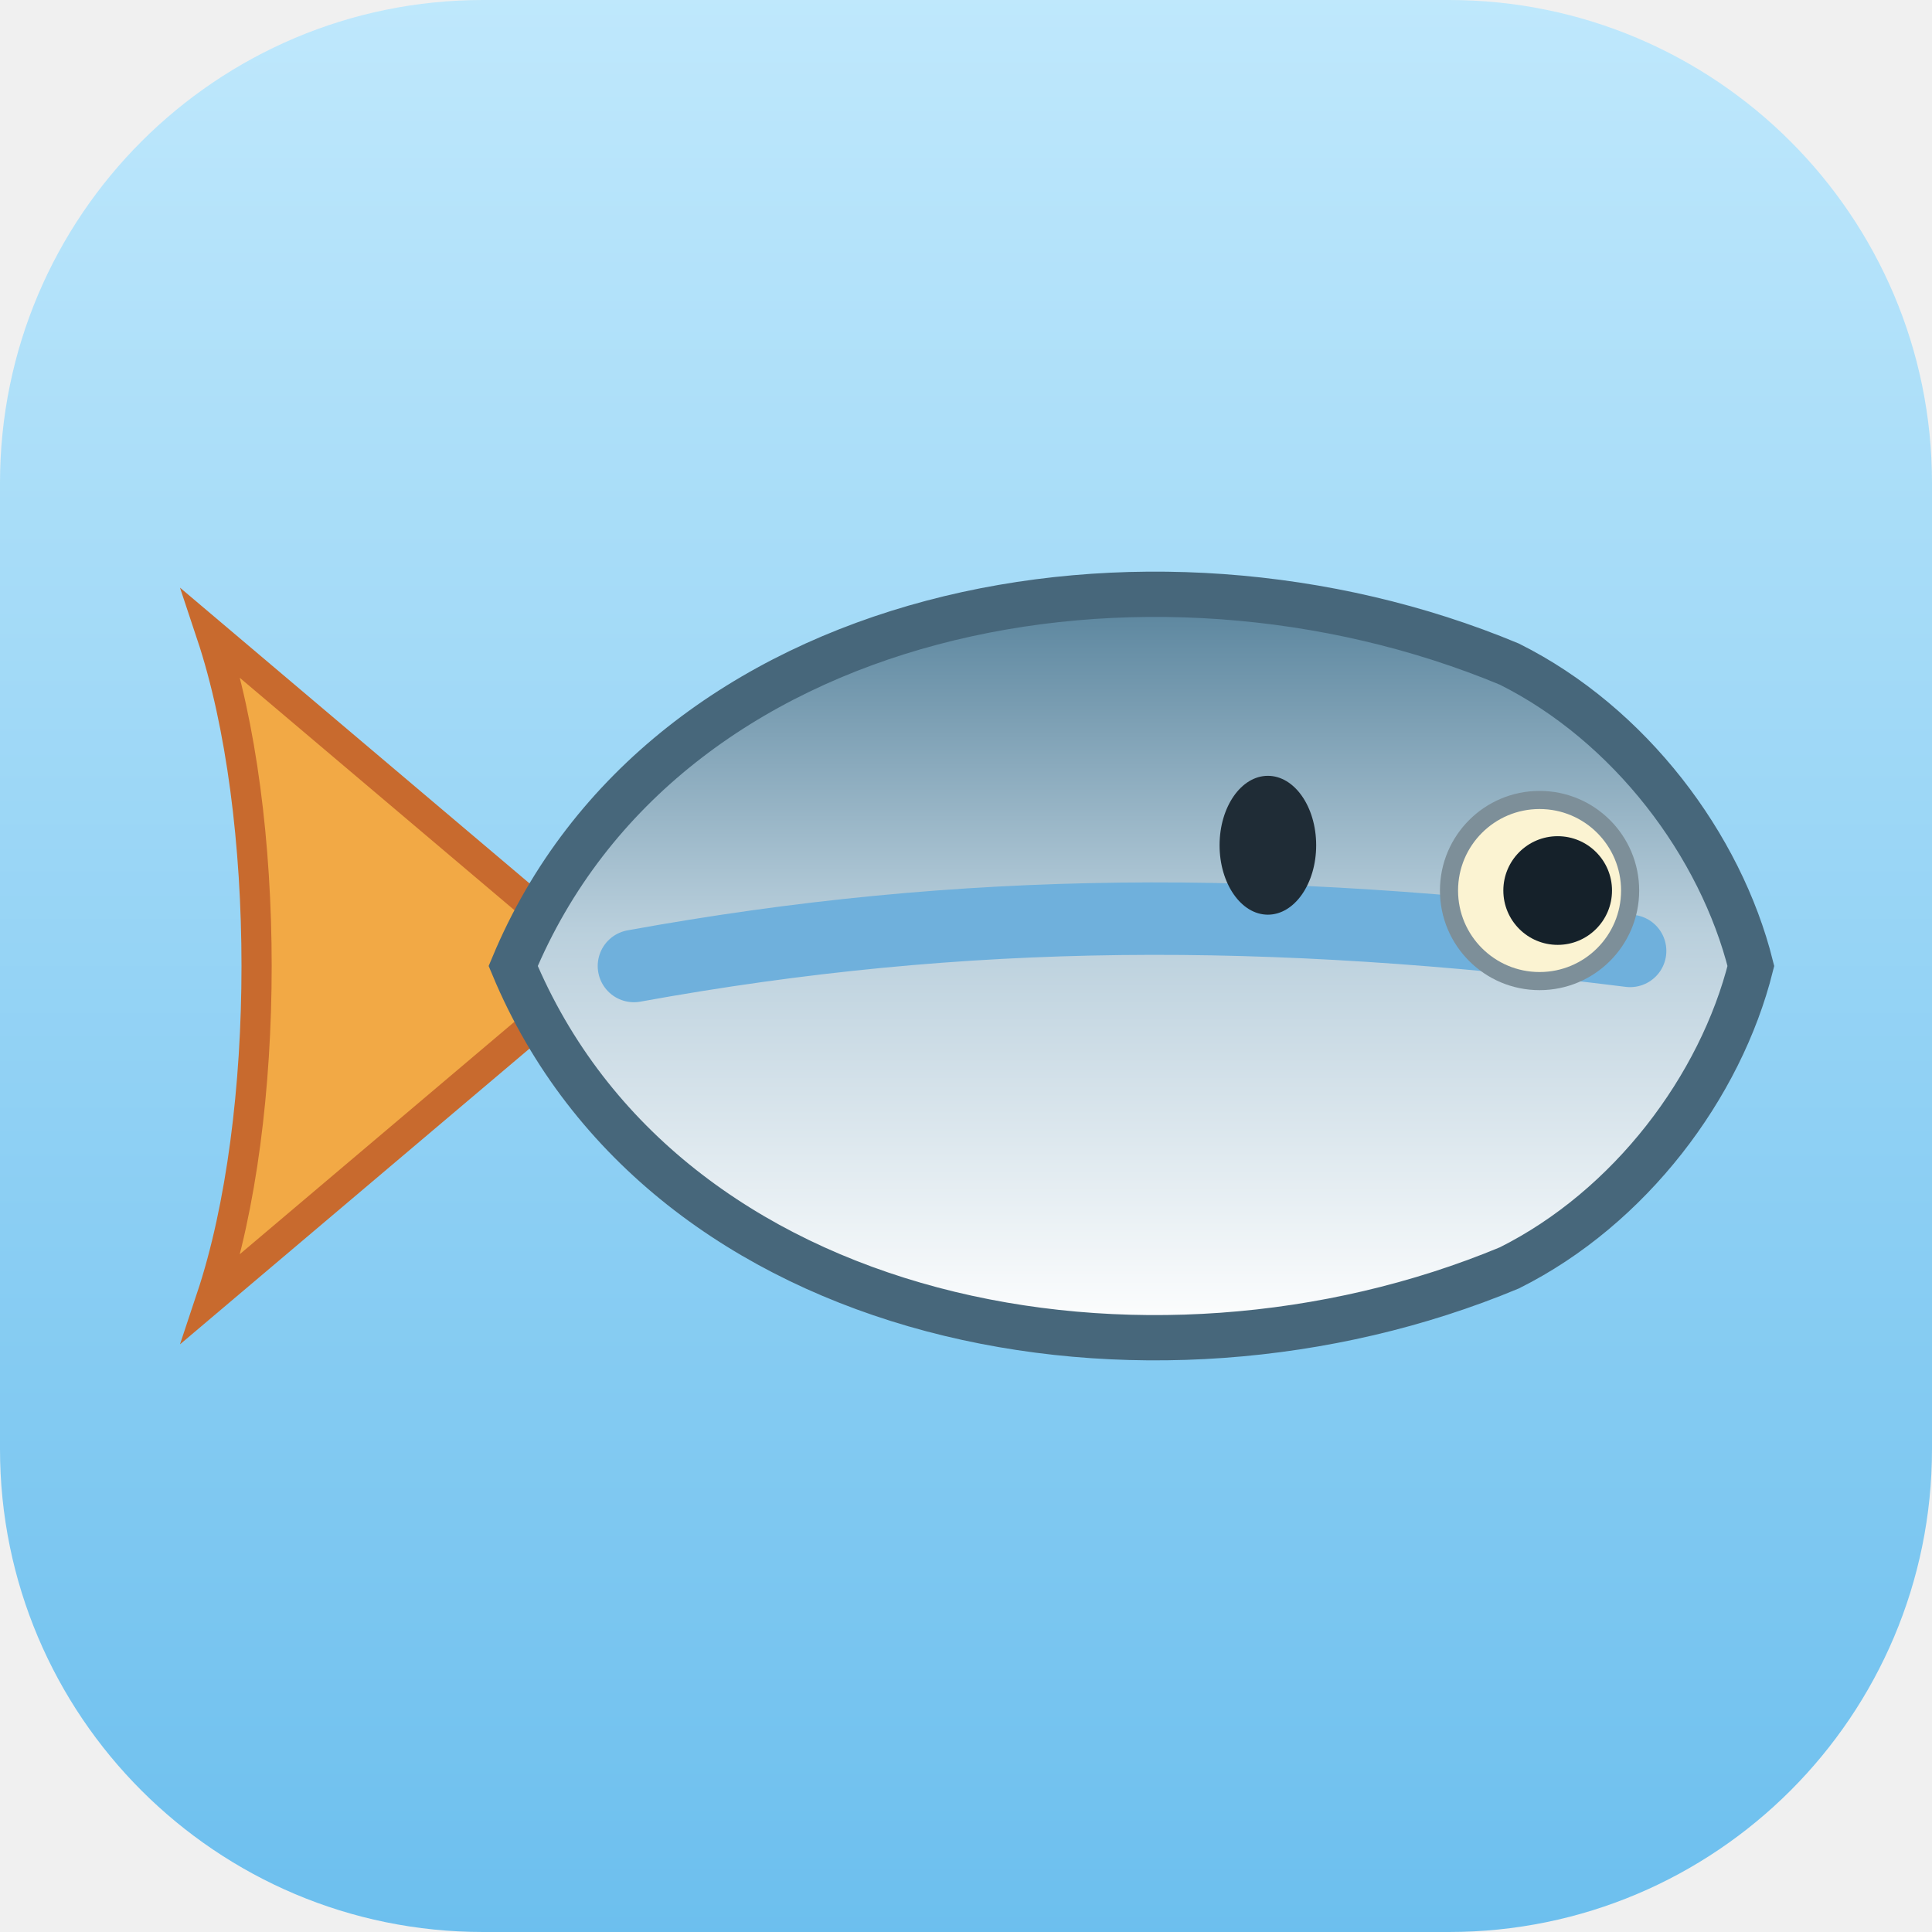
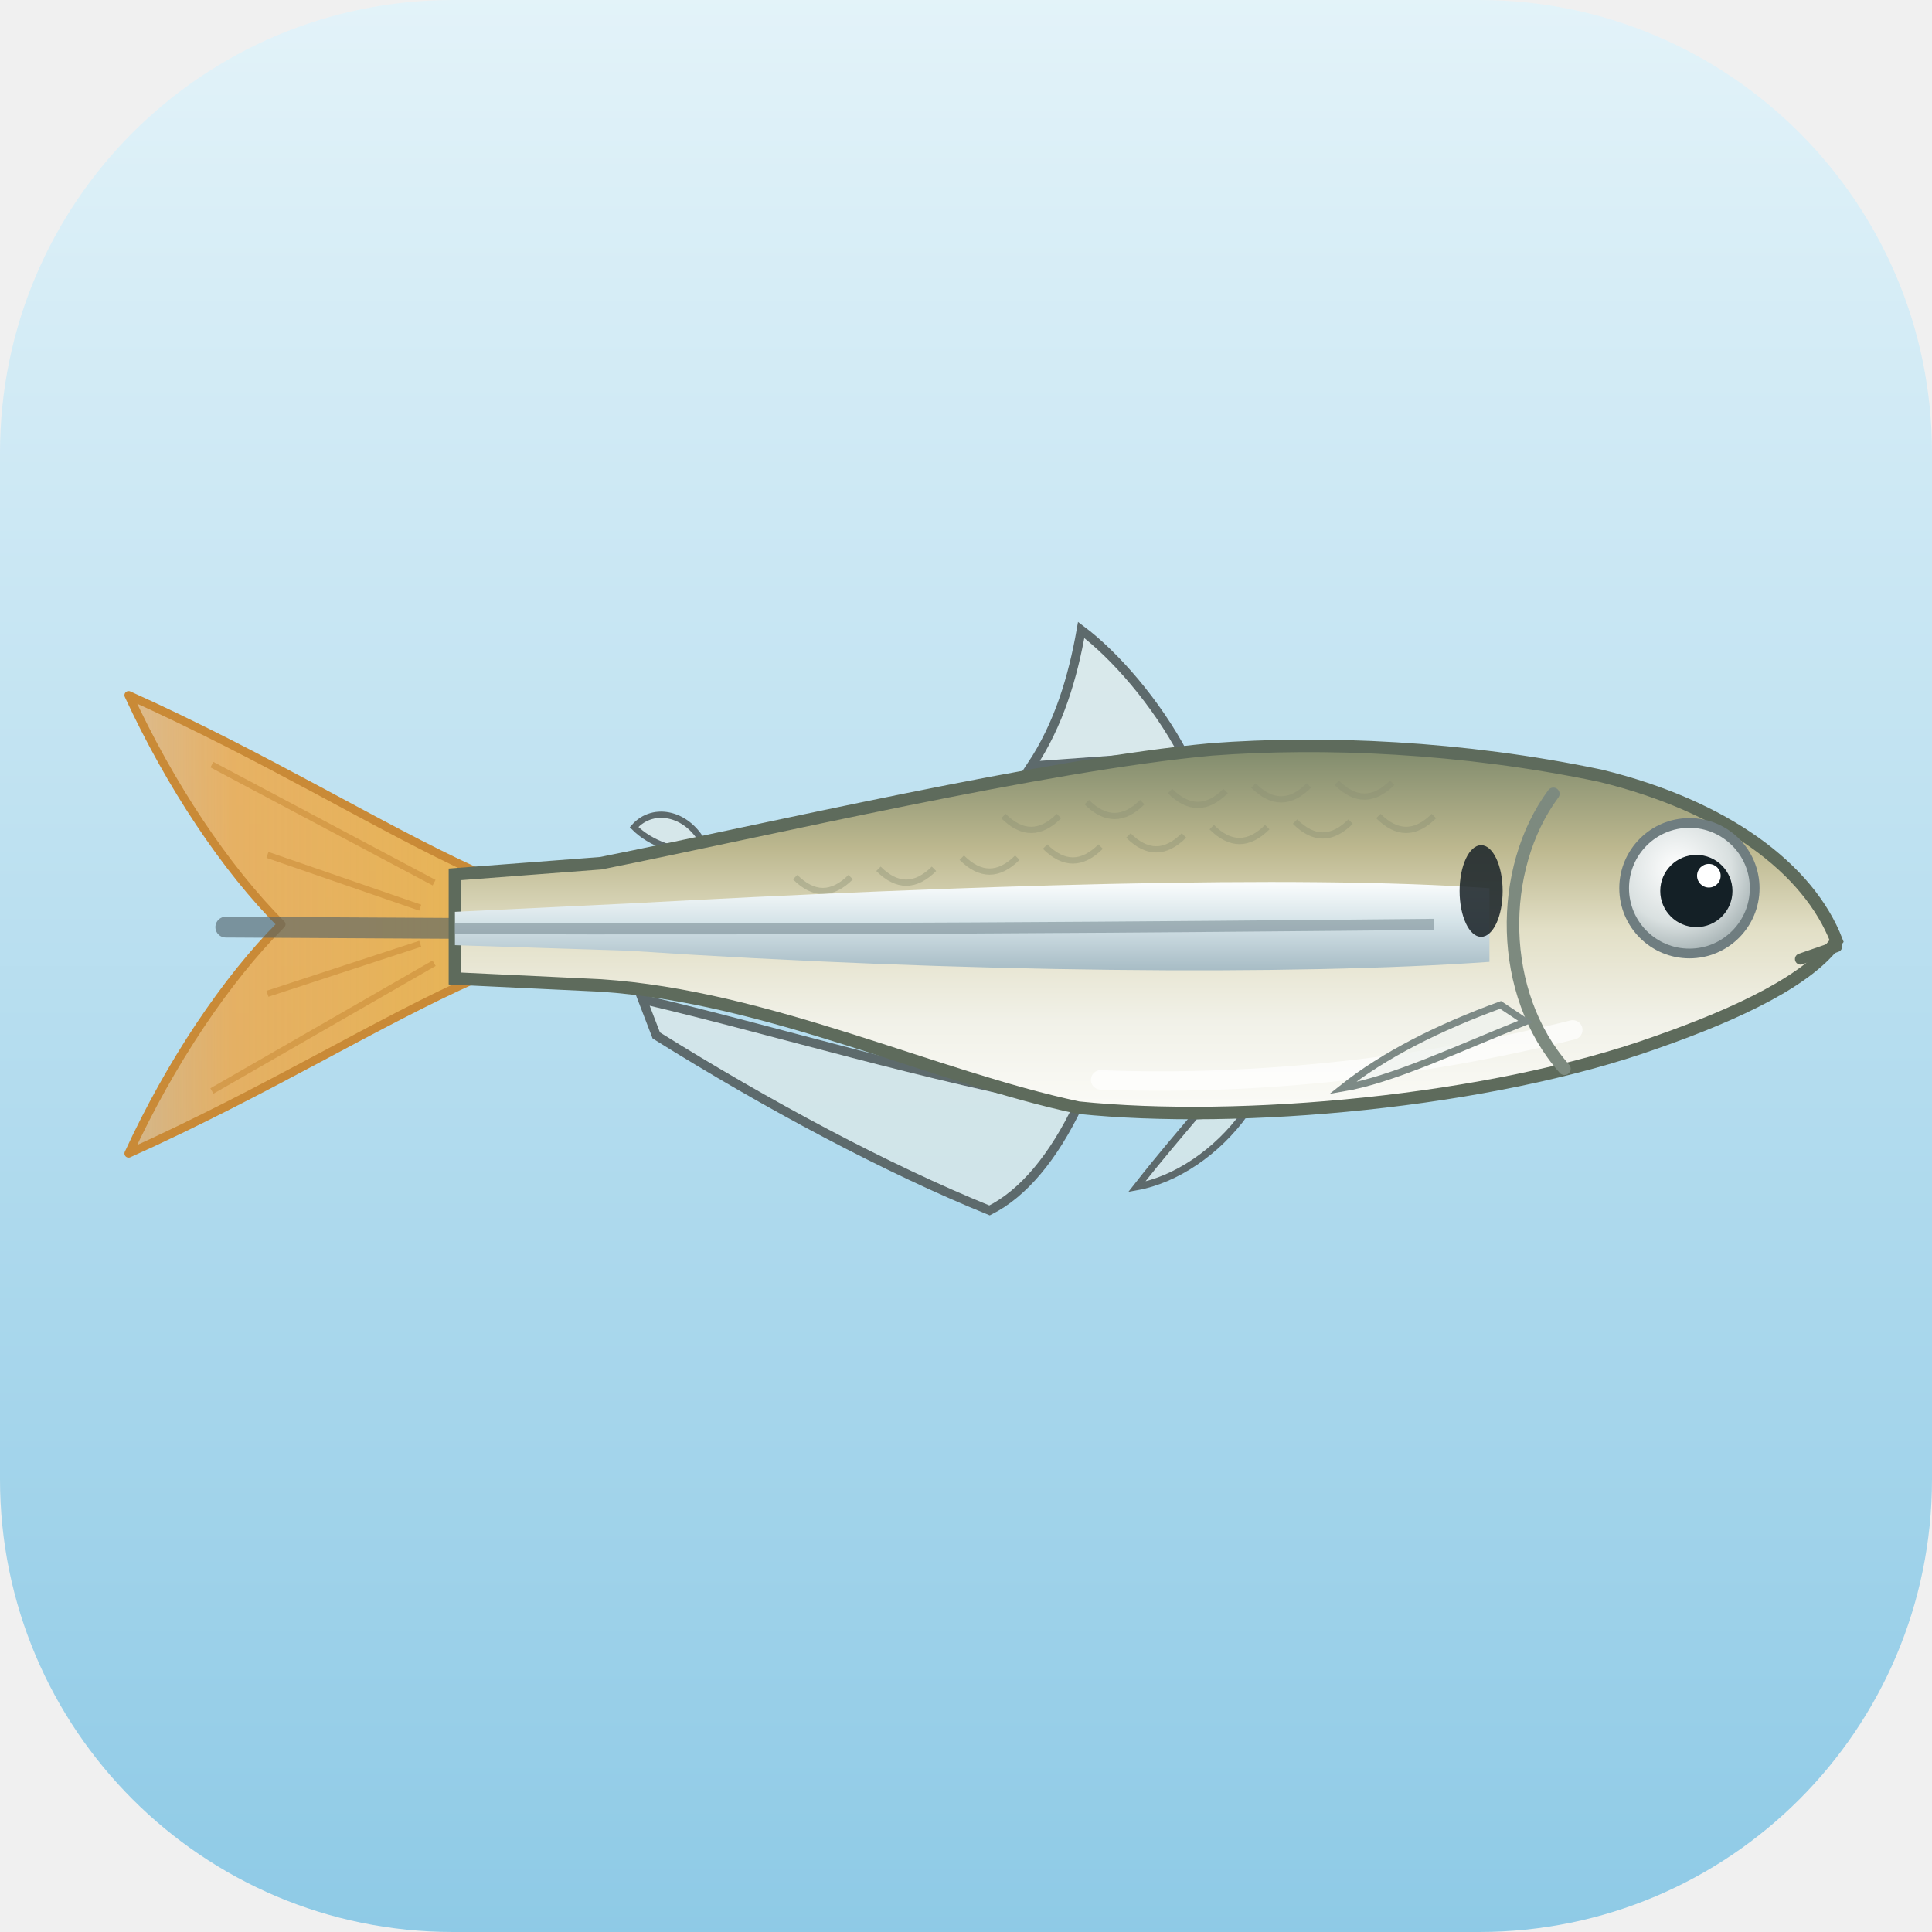
<svg xmlns="http://www.w3.org/2000/svg" viewBox="0 0 64 64">
  <defs>
    <linearGradient id="bg" x1="0" y1="0" x2="0" y2="1">
-       <stop offset="0" stop-color="#bfe8fc" />
-       <stop offset="1" stop-color="#6cbfee" />
-     </linearGradient>
-     <linearGradient id="b" x1="0" y1="0" x2="0" y2="1">
-       <stop offset="0" stop-color="#58839c" />
-       <stop offset=".45" stop-color="#b9cfdc" />
-       <stop offset="1" stop-color="#fff" />
+       <stop offset="0" stop-color="#e3f3f9" />
+       <stop offset="1" stop-color="#8ecae6" />
    </linearGradient>
  </defs>
-   <rect width="64" height="64" rx="16" fill="url(#bg)" />
-   <path d="M20 32 L7 21 C9 27 9 37 7 43 Z" fill="#f2a945" stroke="#c86a2e" stroke-width="1" />
-   <path d="M17 32 C22 20 38 17 50 22 C54 24 57 28 58 32 C57 36 54 40 50 42 C38 47 22 44 17 32 Z" fill="url(#b)" stroke="#47677b" stroke-width="1.5" />
-   <path d="M21 32 C32 30 42 30 54 31.5" stroke="#6fb0dc" stroke-width="2.4" fill="none" stroke-linecap="round" />
-   <ellipse cx="42" cy="28" rx="1.6" ry="2.3" fill="#1f2c36" />
-   <circle cx="51" cy="29.5" r="3" fill="#fbf3d2" stroke="#7d8f99" stroke-width=".6" />
-   <circle cx="51.6" cy="29.5" r="1.8" fill="#15212a" />
+   <rect width="64" height="64" rx="15" fill="url(#bg)" />
+   <g transform="translate(1.5 20.5) scale(0.46)">
+     <defs>
+       <linearGradient id="body" x1="0" y1="0" x2="0" y2="1">
+         <stop offset="0" stop-color="#7f8a6c" />
+         <stop offset="0.28" stop-color="#bdb88f" />
+         <stop offset="0.5" stop-color="#e2dfc6" />
+         <stop offset="0.75" stop-color="#f1f1e8" />
+         <stop offset="1" stop-color="#fbfbf7" />
+       </linearGradient>
+       <linearGradient id="band" x1="0" y1="0" x2="0" y2="1">
+         <stop offset="0" stop-color="#fbfdfd" />
+         <stop offset="0.45" stop-color="#d5e3e8" />
+         <stop offset="1" stop-color="#a7bcc5" />
+       </linearGradient>
+       <linearGradient id="tail" x1="1" y1="0.5" x2="0" y2="0.5">
+         <stop offset="0" stop-color="#e9b24f" stop-opacity="0.95" />
+         <stop offset="0.7" stop-color="#f0a541" stop-opacity="0.8" />
+         <stop offset="1" stop-color="#ef9a3c" stop-opacity="0.55" />
+       </linearGradient>
+       <radialGradient id="eye" cx="0.4" cy="0.35" r="0.7">
+         <stop offset="0" stop-color="#ffffff" />
+         <stop offset="0.6" stop-color="#d9e0e0" />
+         <stop offset="1" stop-color="#9eabad" />
+       </radialGradient>
+     </defs>
+     <g>
+       <path d="M31 18.2 C24 15 16 10 6 5.5 C9 12 13 18 17 22 C13 26 9 32 6 38.5 C16 34 24 29 31 25.9 Z" fill="url(#tail)" stroke="#c98a37" stroke-width="0.6" stroke-linejoin="round" />
+       <path d="M28 19 L12 10.5 M28 24.8 L12 34 M27 20.8 L16 17 M27 23.4 L16 27" stroke="#c98a37" stroke-width="0.45" opacity="0.55" />
+       <path d="M31 22.3 L13 22.2" stroke="#4f5f66" stroke-width="1.5" stroke-linecap="round" opacity="0.6" />
+     </g>
+     <g fill="#e6ebe6" fill-opacity="0.6" stroke="#5d6a6c" stroke-width="0.65">
+       <path d="M82 9.8 C80 6 77 2.6 74.6 0.8 C74 4.2 73 7.6 71 10.6 Z" />
+       <path d="M47.5 16.4 C46.4 14 43.8 13.4 42.4 15 C43.6 16.2 45.4 16.8 47.5 16.9 Z" stroke-width="0.45" />
+       <path d="M74.4 35 C72.6 38.8 70.4 41.4 68 42.6 C60.6 39.6 52 35 44 30 L43 27.4 C52.4 29.6 63.4 33 74.4 35 Z" />
+       <path d="M86.4 35.6 C84.4 38.4 81.4 40.4 78.6 40.9 C80.4 38.6 81.8 37 82.8 35.8 Z" stroke-width="0.5" />
+     </g>
+     <path d="M129 23.2 C127 18 121 13.5 112 11.3 C102 9.2 92 8.8 84 9.4 C72 10.5 52 15.2 40 17.6 L29.5 18.4 L29.5 25.9 L40 26.4 C52 27.2 64 33 74.4 35.2 C86 36.4 104 34.8 116 30.5 C122 28.4 127 26 129 23.2 Z" fill="url(#body)" stroke="#5e6b5c" stroke-width="0.9" />
+     <g stroke="#8a8f73" stroke-width="0.45" fill="none" opacity="0.4">
+       <path d="M96 14.2 q2 2 4 0 M90 14.6 q2 2 4 0 M84 15 q2 2 4 0 M78 15.6 q2 2 4 0 M72 16.4 q2 2 4 0 M66 17.2 q2 2 4 0 M60 18 q2 2 4 0 M54 18.6 q2 2 4 0" />
+       <path d="M93 11.8 q2 2 4 0 M87 12 q2 2 4 0 M81 12.4 q2 2 4 0 M75 13.2 q2 2 4 0 M69 14.2 q2 2 4 0" />
+     </g>
+     <path d="M104 19.4 C90 18.4 66 19.2 42 20.5 L29.5 21.1 L29.5 23.5 L42 23.9 C66 25.5 90 25.7 104 24.7 Z" fill="url(#band)" />
+     <path d="M100 22 C80 22.2 55 22.4 29.5 22.3" stroke="#5f747d" stroke-width="0.8" fill="none" opacity="0.45" />
+     <path d="M110 29.6 C98 32.6 86 33.6 76 33.2" stroke="#ffffff" stroke-width="1.4" fill="none" opacity="0.7" stroke-linecap="round" />
+     <ellipse cx="103.4" cy="19.6" rx="1.55" ry="3.3" fill="#1d272b" opacity="0.88" />
+     <path d="M108.6 12.6 C104.6 18 104.6 27 109.4 32.4" stroke="#7d8a7f" stroke-width="0.9" fill="none" stroke-linecap="round" />
+     <path d="M106.6 29 C101.6 31 97 33.2 93.4 33.8 C96.4 31.4 100.4 29.4 104.8 27.8 Z" fill="#eef2ee" fill-opacity="0.7" stroke="#7d8a86" stroke-width="0.5" />
+     <circle cx="118.4" cy="19.4" r="4.7" fill="url(#eye)" stroke="#6f7d80" stroke-width="0.7" />
+     <circle cx="118.9" cy="19.6" r="2.6" fill="#142026" />
+     <circle cx="119.8" cy="18.5" r="0.85" fill="#fff" />
+     <path d="M129 23.6 L126.4 24.5" stroke="#5e6b5c" stroke-width="0.8" stroke-linecap="round" />
+   </g>
</svg>
